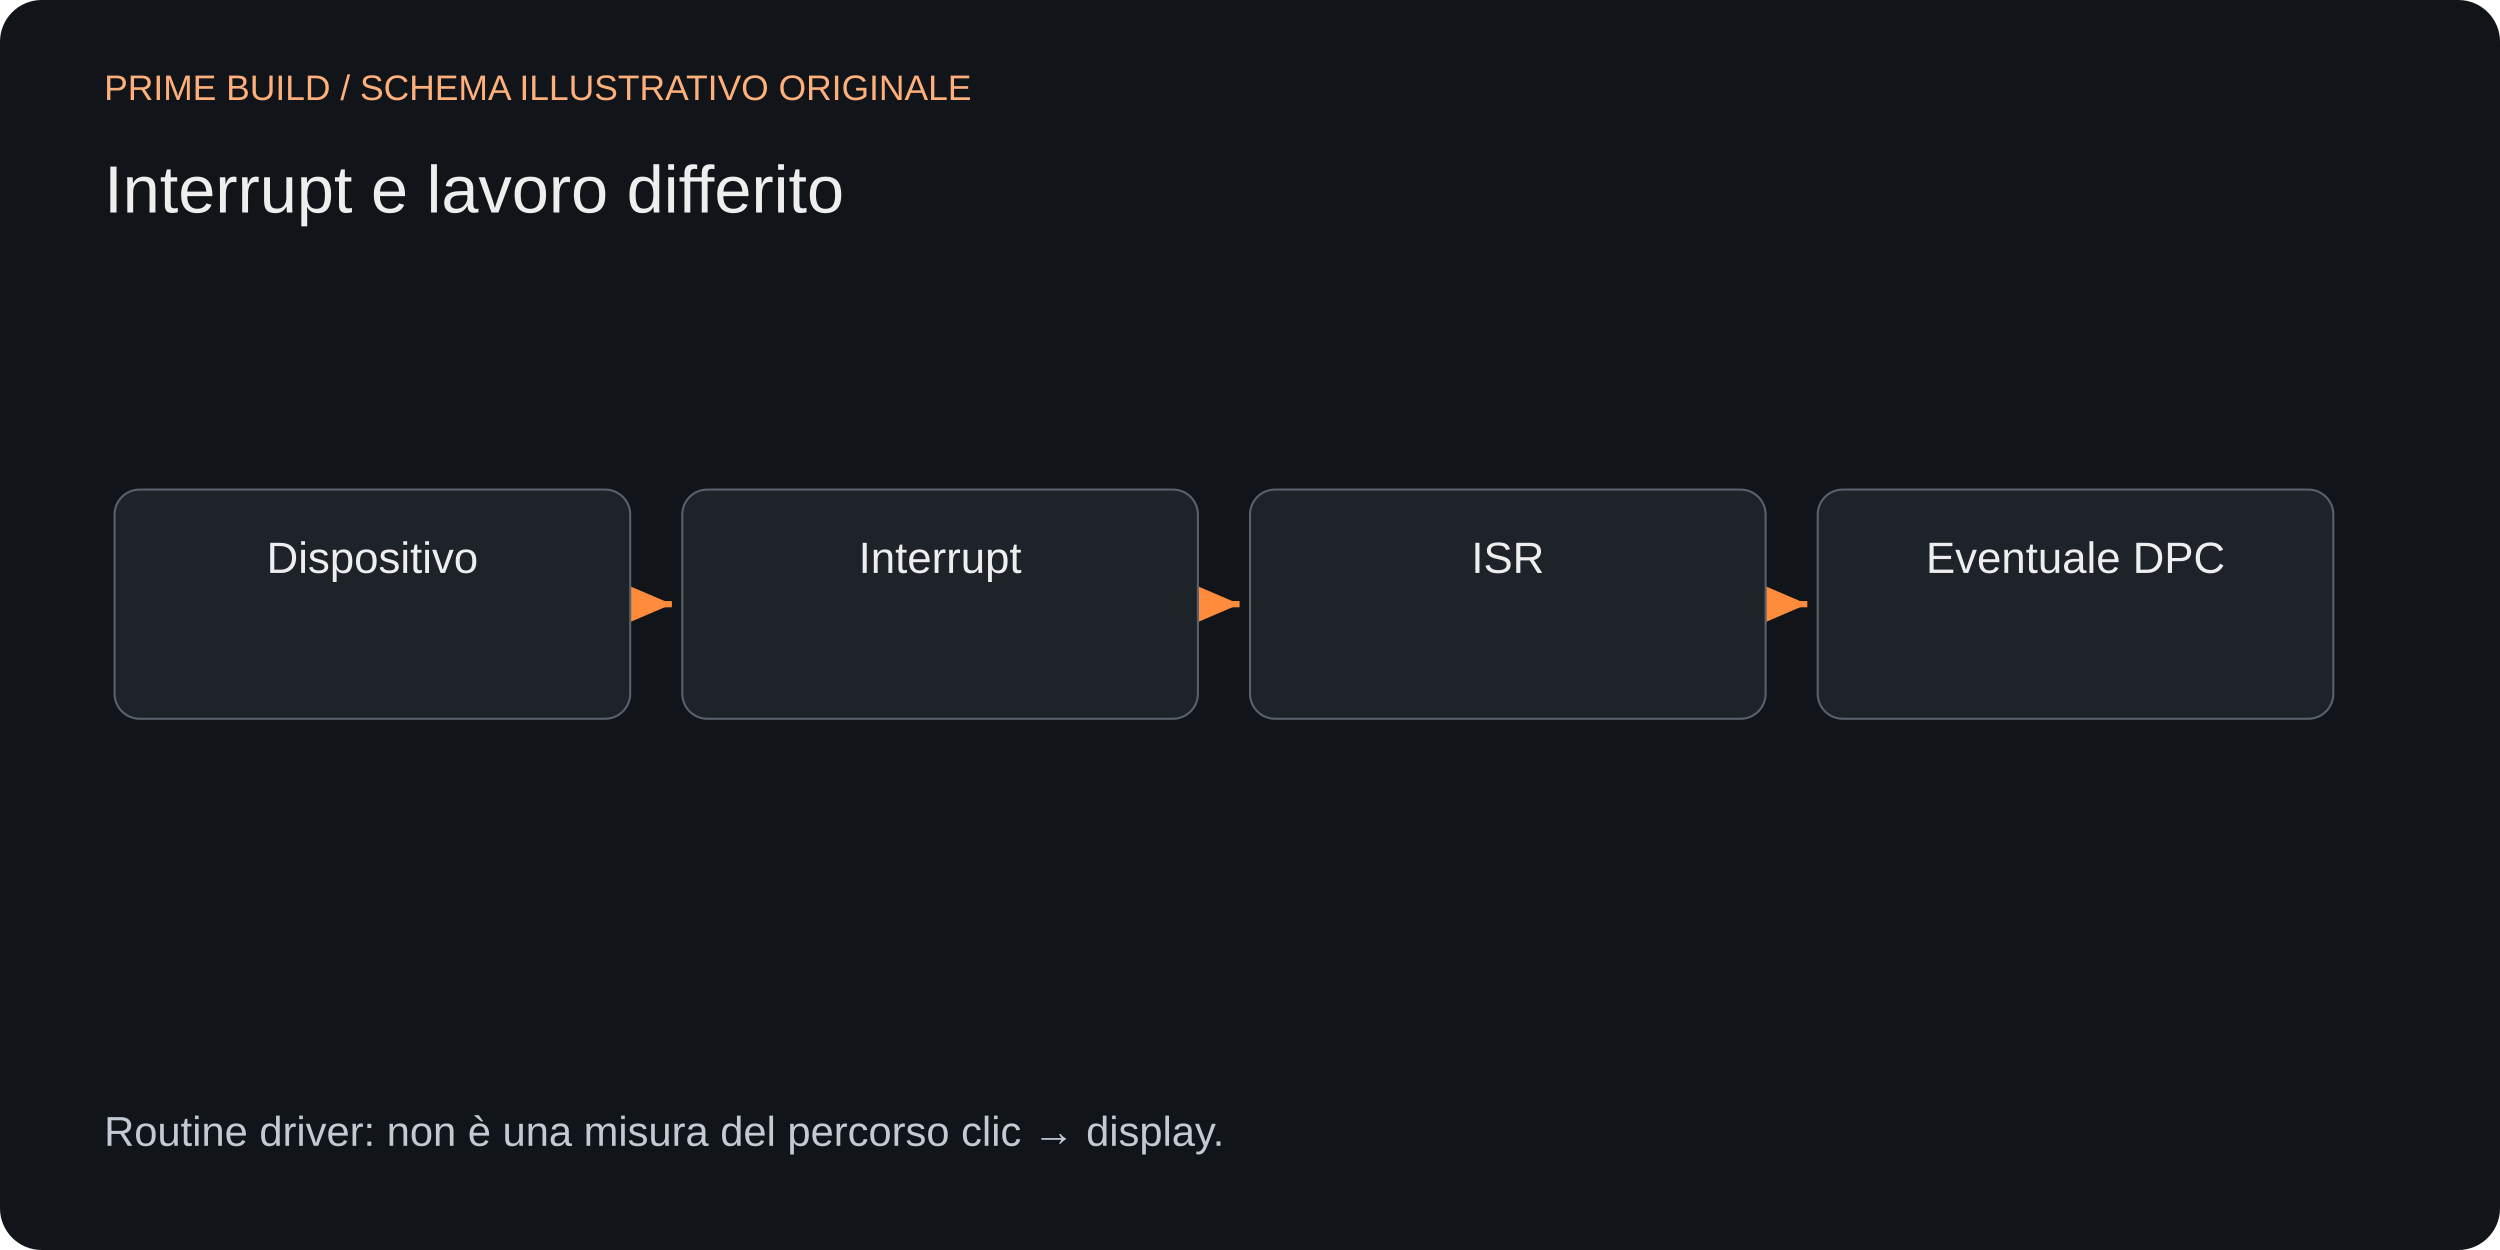
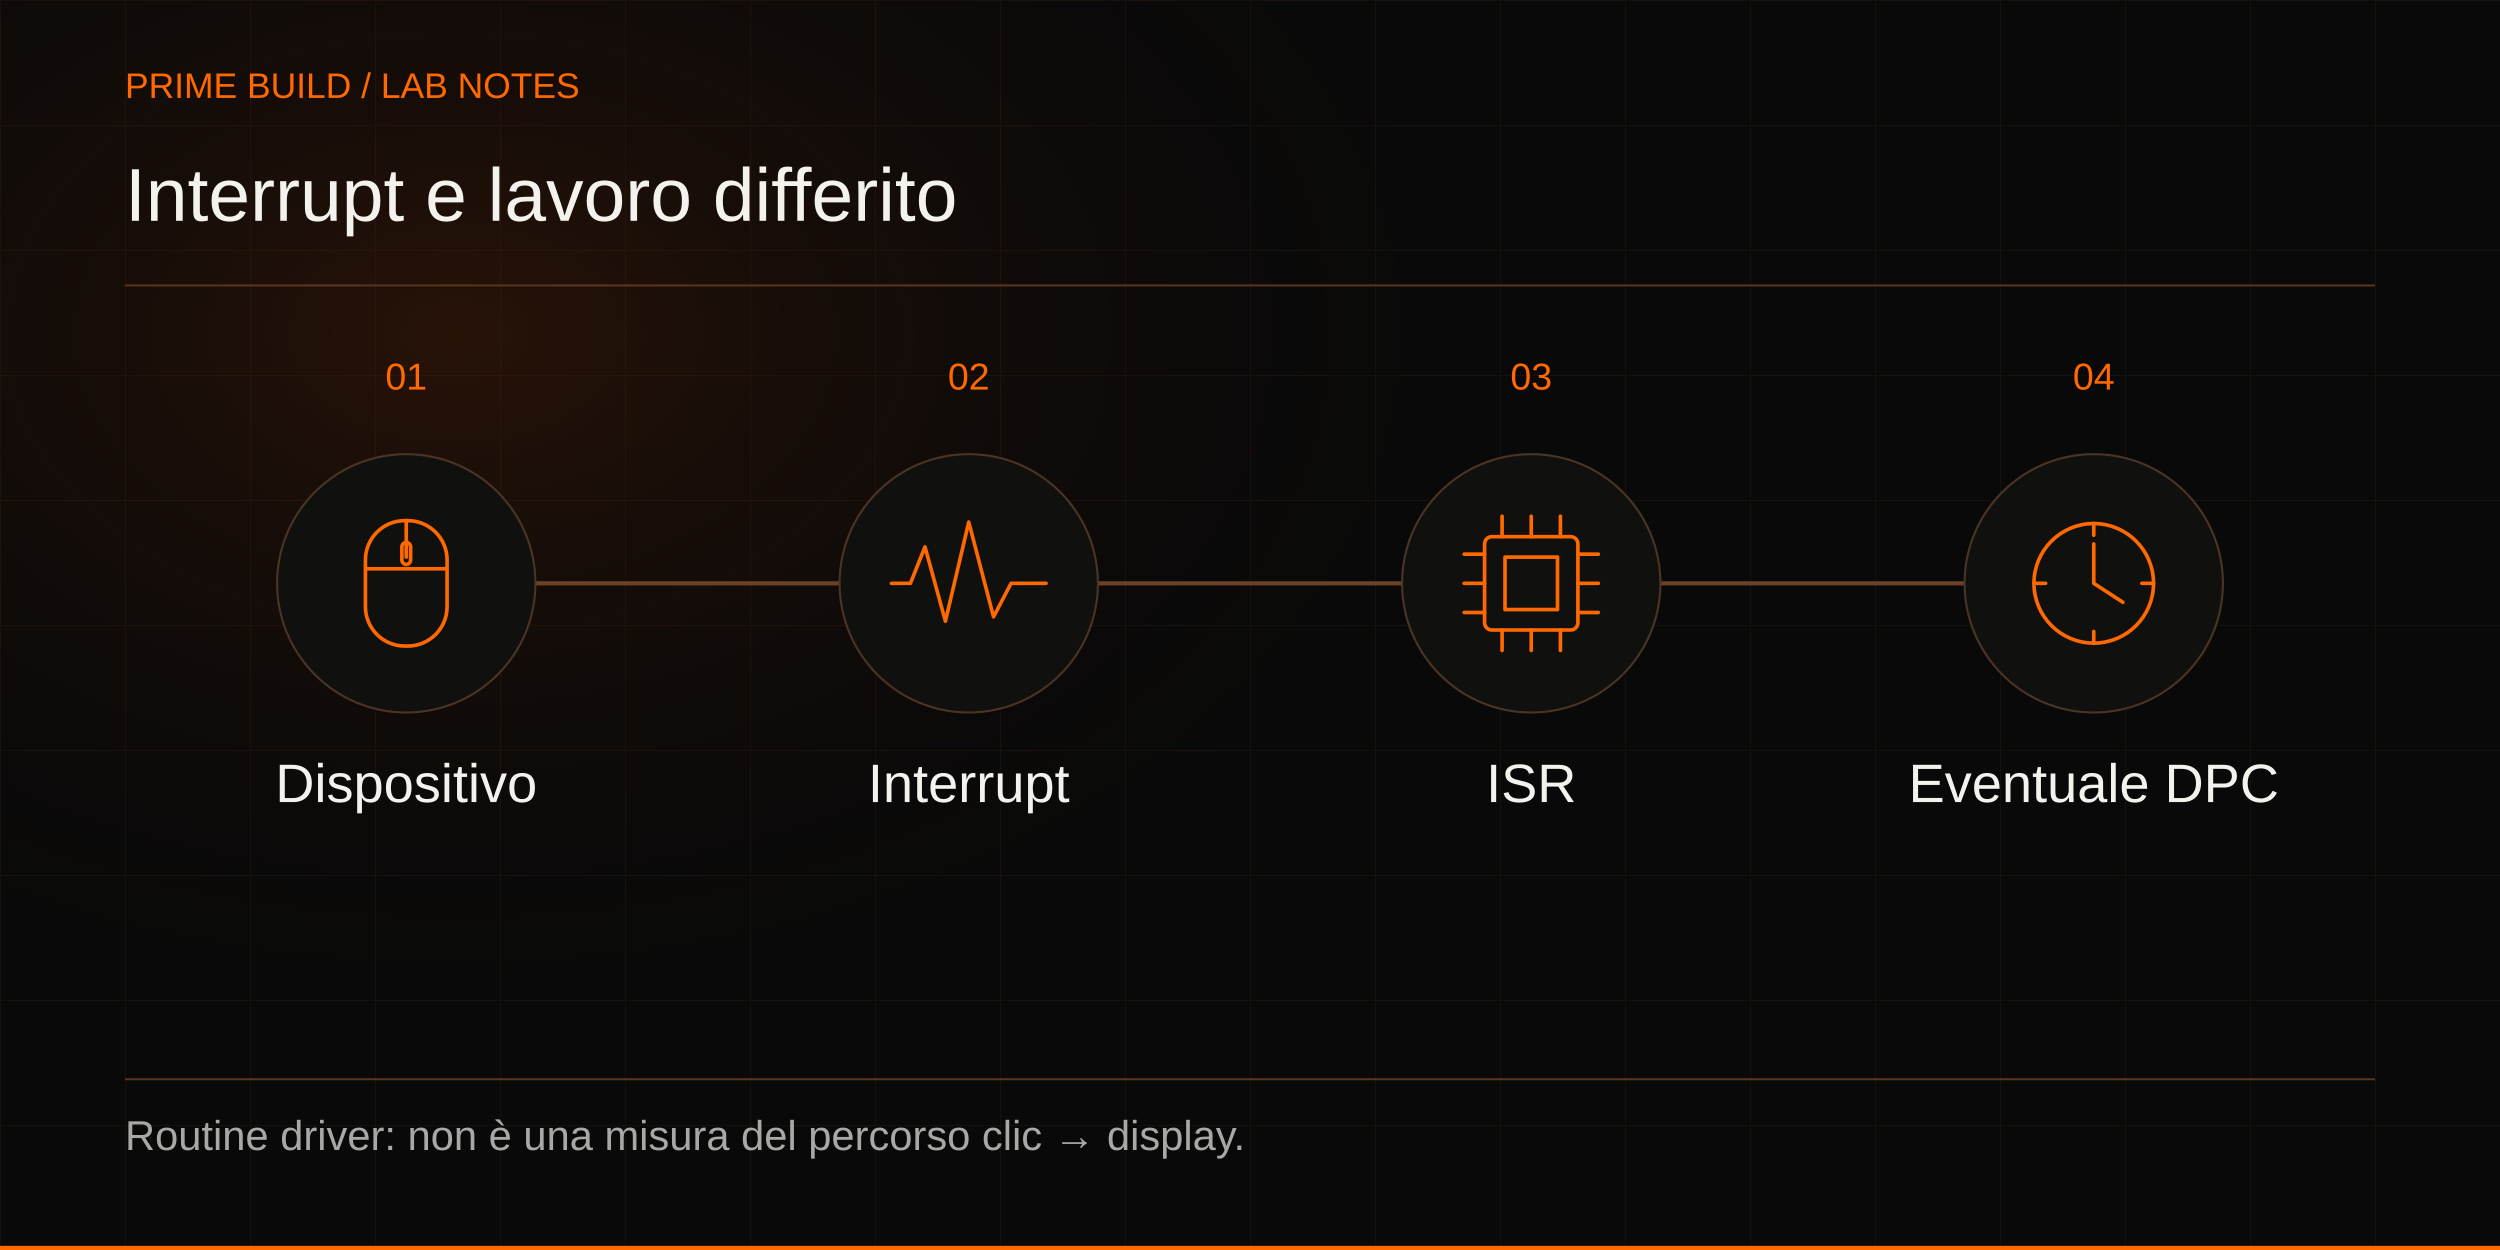
<svg xmlns="http://www.w3.org/2000/svg" width="1200" height="600" viewBox="0 0 1200 600">
  <defs>
-     <marker id="arrow" markerWidth="8" markerHeight="8" refX="7" refY="3" orient="auto">
-       <path d="M0 0L7 3L0 6" fill="#ff8b3d" />
-     </marker>
+     <pattern id="grid" width="60" height="60" patternUnits="userSpaceOnUse">
+       <path d="M60 0H0V60" fill="none" stroke="#b16b30" stroke-opacity=".085" />
+     </pattern>
+     <radialGradient id="glow">
+       <stop stop-color="#742a05" stop-opacity=".28" />
+       <stop offset="1" stop-color="#090909" stop-opacity="0" />
+     </radialGradient>
  </defs>
-   <rect width="1200" height="600" rx="20" fill="#11151a" />
+   <rect width="1200" height="600" fill="#090909" />
+   <rect width="1200" height="600" fill="url(#grid)" />
+   <ellipse cx="220" cy="160" rx="520" ry="350" fill="url(#glow)" />
  <g font-family="Arial, sans-serif">
-     <text x="50" y="48" font-size="17" fill="#ffb07a" text-anchor="start">PRIME BUILD / SCHEMA ILLUSTRATIVO ORIGINALE</text>
-     <text x="50" y="102" font-size="32" fill="#eee" text-anchor="start">Interrupt e lavoro differito</text>
-     <path d="M309.5,290 L322.5,290" stroke="#ff8b3d" stroke-width="3" marker-end="url(#arrow)" />
-     <rect x="55" y="235" width="247.5" height="110" rx="12" fill="#1e2329" stroke="#59616d" />
-     <text x="178.75" y="275" font-size="21" fill="#eee" text-anchor="middle">Dispositivo</text>
-     <path d="M582,290 L595,290" stroke="#ff8b3d" stroke-width="3" marker-end="url(#arrow)" />
-     <rect x="327.5" y="235" width="247.5" height="110" rx="12" fill="#1e2329" stroke="#59616d" />
-     <text x="451.25" y="275" font-size="21" fill="#eee" text-anchor="middle">Interrupt</text>
-     <path d="M854.5,290 L867.5,290" stroke="#ff8b3d" stroke-width="3" marker-end="url(#arrow)" />
-     <rect x="600" y="235" width="247.5" height="110" rx="12" fill="#1e2329" stroke="#59616d" />
-     <text x="723.75" y="275" font-size="21" fill="#eee" text-anchor="middle">ISR</text>
-     <rect x="872.5" y="235" width="247.5" height="110" rx="12" fill="#1e2329" stroke="#59616d" />
-     <text x="996.25" y="275" font-size="21" fill="#eee" text-anchor="middle">Eventuale DPC</text>
-     <text x="50" y="550" font-size="20" fill="#c4cad2" text-anchor="start">Routine driver: non è una misura del percorso clic → display.</text>
+     <text x="60" y="47" font-size="17" fill="#ff6900" text-anchor="start">PRIME BUILD / LAB NOTES</text>
+     <text x="60" y="106" font-size="36" fill="#f4f2ed" text-anchor="start">Interrupt e lavoro differito</text>
+     <path d="M60 137L1140 137" fill="none" stroke="#58331d" stroke-width="1" />
+     <path d="M195 280L1005 280" fill="none" stroke="#6c4227" stroke-width="2" />
+     <circle cx="195" cy="280" r="62" fill="#10100f" stroke="#4b3424" />
+     <g transform="translate(195 280) scale(0.7)" fill="none" stroke="#ff6900" stroke-width="2.5" stroke-linejoin="round" stroke-linecap="round">
+       <rect x="-28" y="-43" width="56" height="86" rx="27" />
+       <path d="M-27-10h54M0-43v25" />
+       <rect x="-3" y="-28" width="6" height="15" rx="3" />
+     </g>
+     <text x="195" y="187" font-size="18" fill="#ff6900" text-anchor="middle">01</text>
+     <text x="195" y="385" font-size="26" fill="#f4f2ed" text-anchor="middle">Dispositivo</text>
+     <circle cx="465" cy="280" r="62" fill="#10100f" stroke="#4b3424" />
+     <g transform="translate(465 280) scale(0.7)" fill="none" stroke="#ff6900" stroke-width="2.5" stroke-linejoin="round" stroke-linecap="round">
+       <path d="M-53 0h13l10-25 14 51L0-42l17 65L29 0h24" />
+     </g>
+     <text x="465" y="187" font-size="18" fill="#ff6900" text-anchor="middle">02</text>
+     <text x="465" y="385" font-size="26" fill="#f4f2ed" text-anchor="middle">Interrupt</text>
+     <circle cx="735" cy="280" r="62" fill="#10100f" stroke="#4b3424" />
+     <g transform="translate(735 280) scale(0.7)" fill="none" stroke="#ff6900" stroke-width="2.5" stroke-linejoin="round" stroke-linecap="round">
+       <rect x="-32" y="-32" width="64" height="64" rx="5" />
+       <rect x="-18" y="-18" width="36" height="36" />
+       <path d="M-46-20h14m-14 20h14m-14 20h14M32-20h14M32 0h14M32 20h14M-20-46v14M0-46v14M20-46v14M-20 32v14M0 32v14M20 32v14" />
+     </g>
+     <text x="735" y="187" font-size="18" fill="#ff6900" text-anchor="middle">03</text>
+     <text x="735" y="385" font-size="26" fill="#f4f2ed" text-anchor="middle">ISR</text>
+     <circle cx="1005" cy="280" r="62" fill="#10100f" stroke="#4b3424" />
+     <g transform="translate(1005 280) scale(0.7)" fill="none" stroke="#ff6900" stroke-width="2.5" stroke-linejoin="round" stroke-linecap="round">
+       <circle r="41" />
+       <path d="M0-27v27l20 13M0-41v8M41 0h-8M0 41v-8M-41 0h8" />
+     </g>
+     <text x="1005" y="187" font-size="18" fill="#ff6900" text-anchor="middle">04</text>
+     <text x="1005" y="385" font-size="26" fill="#f4f2ed" text-anchor="middle">Eventuale DPC</text>
+     <path d="M60 518L1140 518" fill="none" stroke="#58331d" stroke-width="1" />
+     <text x="60" y="552" font-size="20" fill="#a9a8a5" text-anchor="start">Routine driver: non è una misura del percorso clic → display.</text>
  </g>
+   <path d="M0 599H1200" stroke="#ff6900" stroke-width="2" />
</svg>
